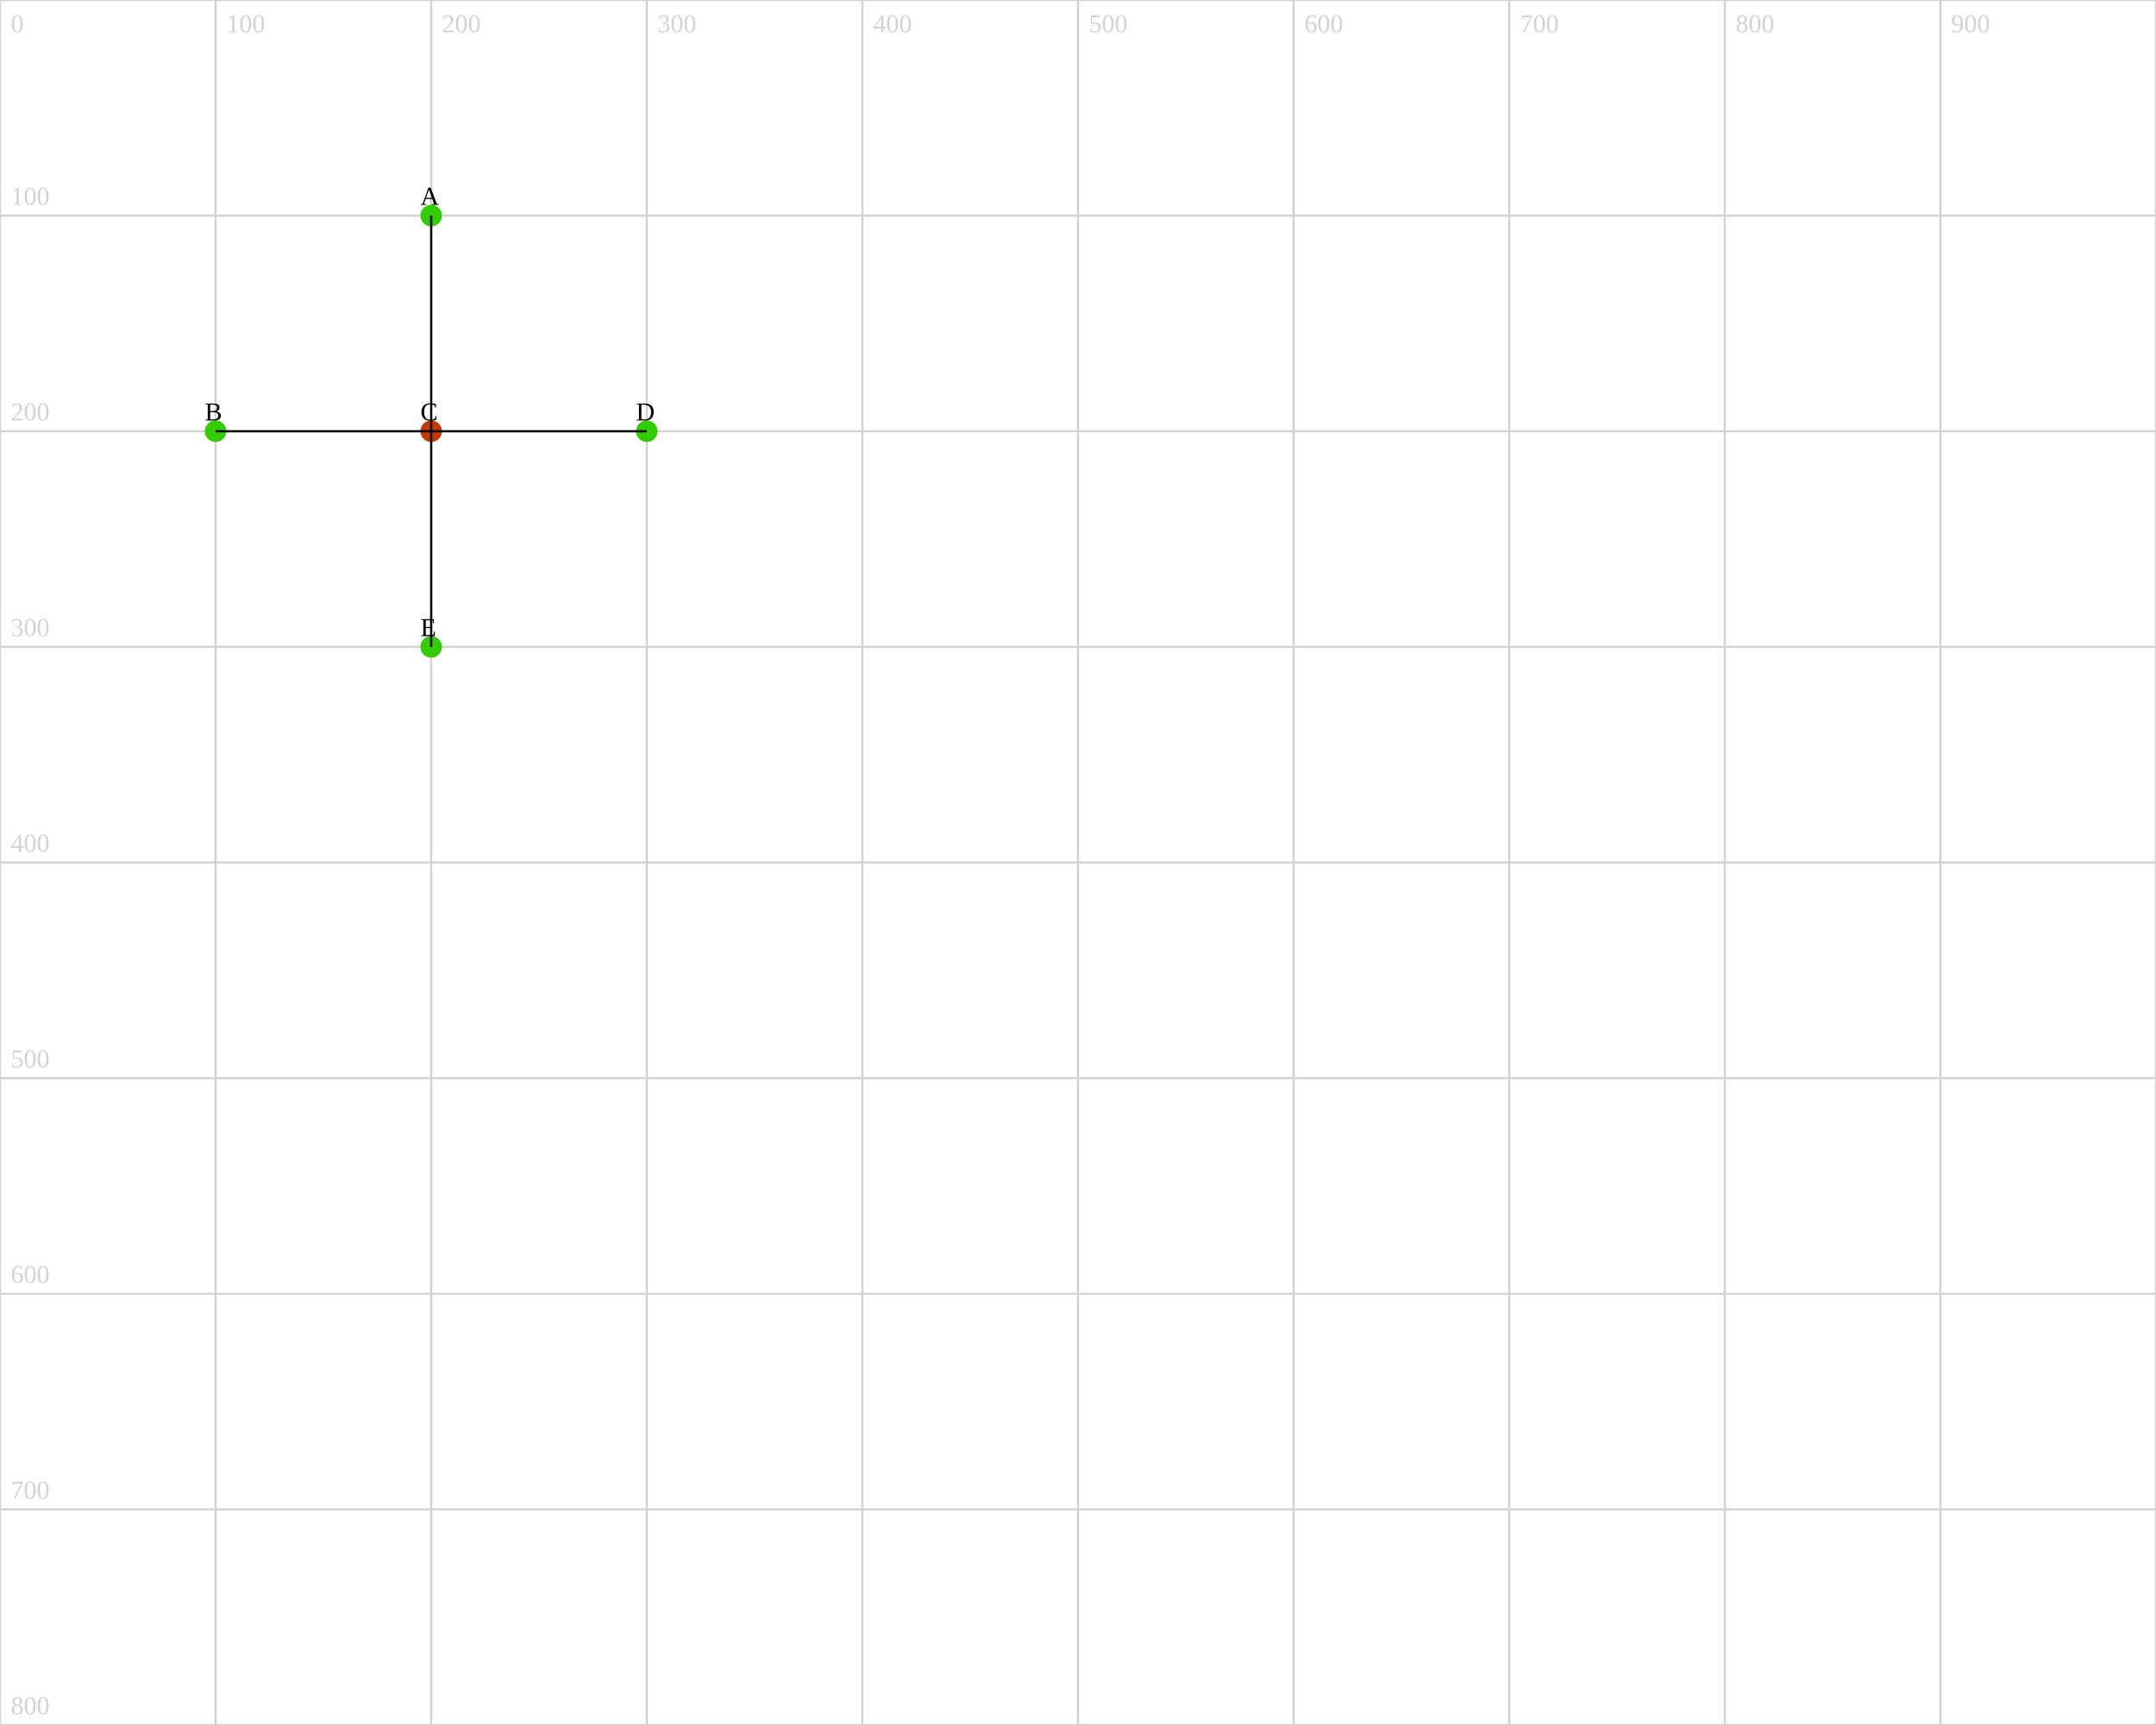
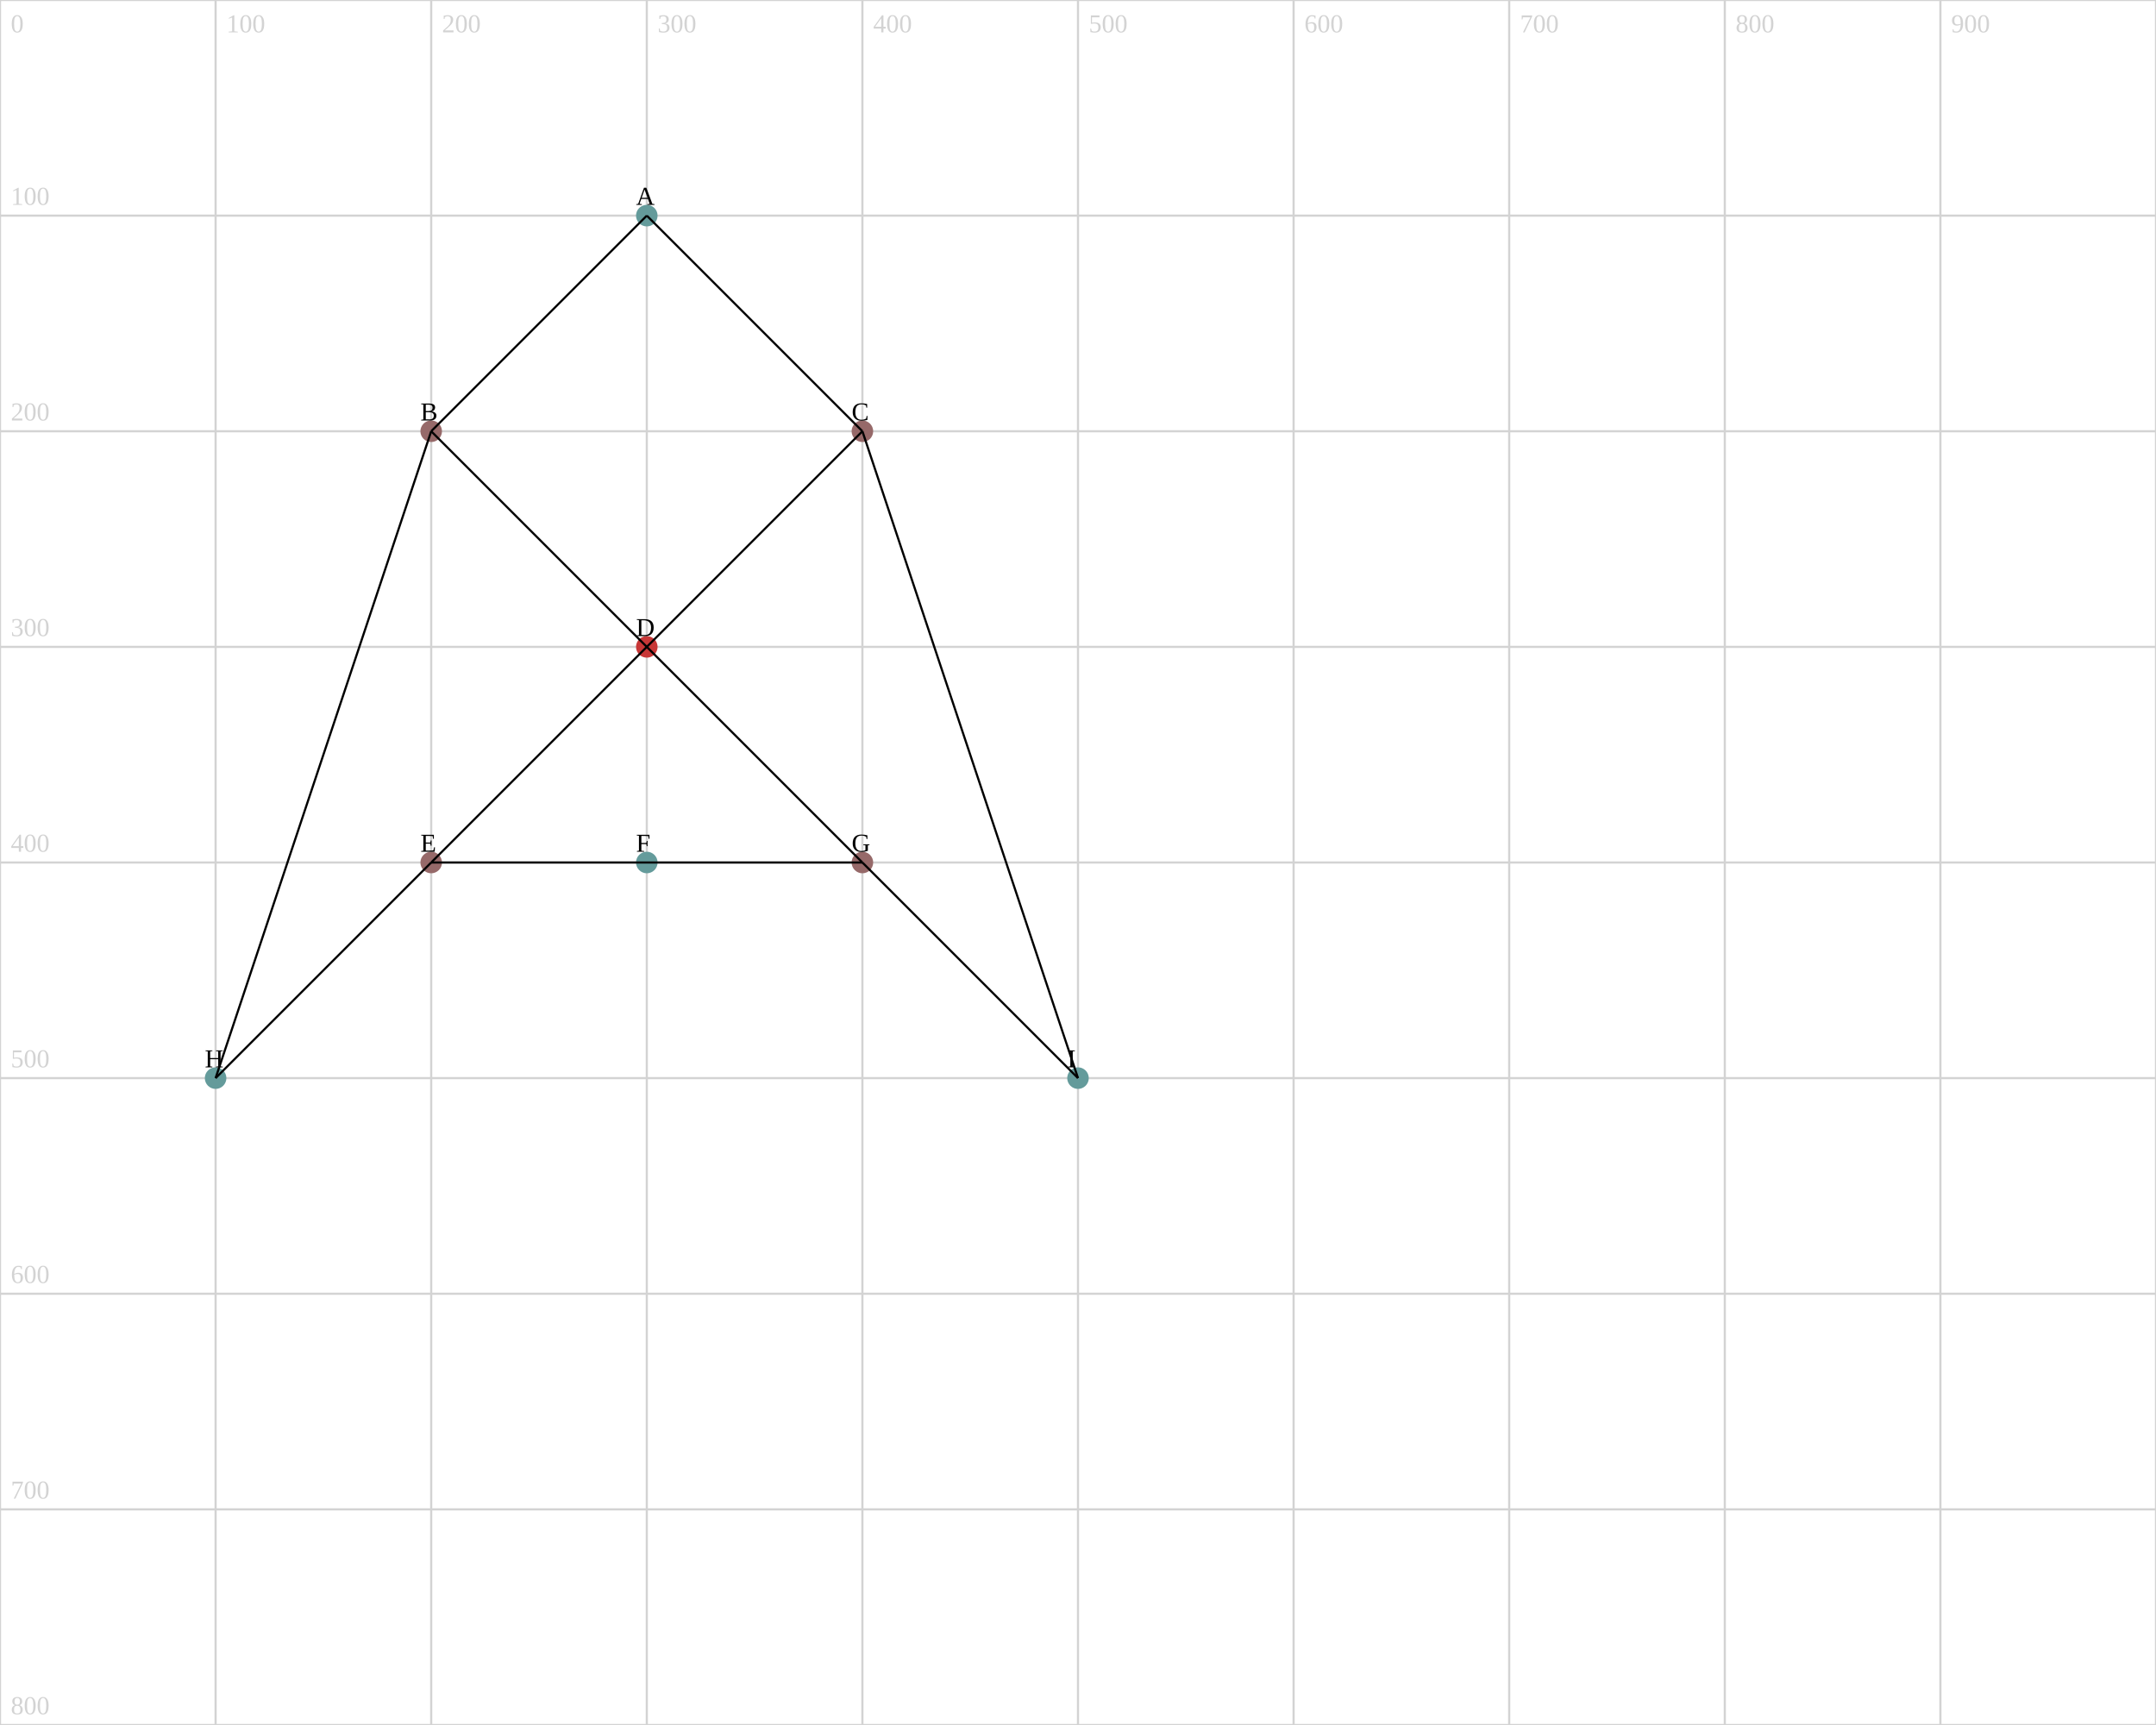
<svg xmlns="http://www.w3.org/2000/svg" version="1.1" width="1000" height="800">
  <line x1="0" y1="0" x2="1000" y2="0" stroke="lightgrey" />
  <text x="5" y="-5" fill="lightgrey">0</text>
  <line x1="0" y1="100" x2="1000" y2="100" stroke="lightgrey" />
  <text x="5" y="95" fill="lightgrey">100</text>
  <line x1="0" y1="200" x2="1000" y2="200" stroke="lightgrey" />
  <text x="5" y="195" fill="lightgrey">200</text>
  <line x1="0" y1="300" x2="1000" y2="300" stroke="lightgrey" />
  <text x="5" y="295" fill="lightgrey">300</text>
  <line x1="0" y1="400" x2="1000" y2="400" stroke="lightgrey" />
  <text x="5" y="395" fill="lightgrey">400</text>
  <line x1="0" y1="500" x2="1000" y2="500" stroke="lightgrey" />
  <text x="5" y="495" fill="lightgrey">500</text>
  <line x1="0" y1="600" x2="1000" y2="600" stroke="lightgrey" />
  <text x="5" y="595" fill="lightgrey">600</text>
  <line x1="0" y1="700" x2="1000" y2="700" stroke="lightgrey" />
  <text x="5" y="695" fill="lightgrey">700</text>
  <line x1="0" y1="800" x2="1000" y2="800" stroke="lightgrey" />
  <text x="5" y="795" fill="lightgrey">800</text>
  <line x1="0" y1="0" x2="0" y2="800" stroke="lightgrey" />
  <text x="5" y="15" fill="lightgrey">0</text>
  <line x1="100" y1="0" x2="100" y2="800" stroke="lightgrey" />
  <text x="105" y="15" fill="lightgrey">100</text>
  <line x1="200" y1="0" x2="200" y2="800" stroke="lightgrey" />
  <text x="205" y="15" fill="lightgrey">200</text>
  <line x1="300" y1="0" x2="300" y2="800" stroke="lightgrey" />
  <text x="305" y="15" fill="lightgrey">300</text>
  <line x1="400" y1="0" x2="400" y2="800" stroke="lightgrey" />
  <text x="405" y="15" fill="lightgrey">400</text>
  <line x1="500" y1="0" x2="500" y2="800" stroke="lightgrey" />
  <text x="505" y="15" fill="lightgrey">500</text>
  <line x1="600" y1="0" x2="600" y2="800" stroke="lightgrey" />
  <text x="605" y="15" fill="lightgrey">600</text>
  <line x1="700" y1="0" x2="700" y2="800" stroke="lightgrey" />
  <text x="705" y="15" fill="lightgrey">700</text>
  <line x1="800" y1="0" x2="800" y2="800" stroke="lightgrey" />
  <text x="805" y="15" fill="lightgrey">800</text>
  <line x1="900" y1="0" x2="900" y2="800" stroke="lightgrey" />
  <text x="905" y="15" fill="lightgrey">900</text>
  <line x1="1000" y1="0" x2="1000" y2="800" stroke="lightgrey" />
  <text x="1005" y="15" fill="lightgrey">1000</text>
-   <circle cx="200" cy="100" r="5" fill="rgb(50,205,0)" />
-   <text x="195" y="95" fill="rgb(0,0,0)">A</text>
-   <circle cx="100" cy="200" r="5" fill="rgb(50,205,0)" />
-   <text x="95" y="195" fill="rgb(0,0,0)">B</text>
-   <circle cx="200" cy="200" r="5" fill="rgb(200,55,0)" />
-   <text x="195" y="195" fill="rgb(0,0,0)">C</text>
-   <circle cx="300" cy="200" r="5" fill="rgb(50,205,0)" />
-   <text x="295" y="195" fill="rgb(0,0,0)">D</text>
-   <circle cx="200" cy="300" r="5" fill="rgb(50,205,0)" />
-   <text x="195" y="295" fill="rgb(0,0,0)">E</text>
-   <line x1="200" y1="100" x2="200" y2="200" stroke="rgb(0,0,0)" />
-   <line x1="100" y1="200" x2="200" y2="200" stroke="rgb(0,0,0)" />
-   <line x1="200" y1="200" x2="300" y2="200" stroke="rgb(0,0,0)" />
-   <line x1="200" y1="200" x2="200" y2="300" stroke="rgb(0,0,0)" />
+   <circle cx="300" cy="100" r="5" fill="rgb(100,155,155)" />
+   <text x="295" y="95" fill="rgb(0,0,0)">A</text>
+   <circle cx="200" cy="200" r="5" fill="rgb(150,105,105)" />
+   <text x="195" y="195" fill="rgb(0,0,0)">B</text>
+   <circle cx="400" cy="200" r="5" fill="rgb(150,105,105)" />
+   <text x="395" y="195" fill="rgb(0,0,0)">C</text>
+   <circle cx="300" cy="300" r="5" fill="rgb(200,55,55)" />
+   <text x="295" y="295" fill="rgb(0,0,0)">D</text>
+   <circle cx="200" cy="400" r="5" fill="rgb(150,105,105)" />
+   <text x="195" y="395" fill="rgb(0,0,0)">E</text>
+   <circle cx="300" cy="400" r="5" fill="rgb(100,155,155)" />
+   <text x="295" y="395" fill="rgb(0,0,0)">F</text>
+   <circle cx="400" cy="400" r="5" fill="rgb(150,105,105)" />
+   <text x="395" y="395" fill="rgb(0,0,0)">G</text>
+   <circle cx="100" cy="500" r="5" fill="rgb(100,155,155)" />
+   <text x="95" y="495" fill="rgb(0,0,0)">H</text>
+   <circle cx="500" cy="500" r="5" fill="rgb(100,155,155)" />
+   <text x="495" y="495" fill="rgb(0,0,0)">I</text>
+   <line x1="300" y1="100" x2="200" y2="200" stroke="rgb(0,0,0)" />
+   <line x1="300" y1="100" x2="400" y2="200" stroke="rgb(0,0,0)" />
+   <line x1="200" y1="200" x2="300" y2="300" stroke="rgb(0,0,0)" />
+   <line x1="400" y1="200" x2="300" y2="300" stroke="rgb(0,0,0)" />
+   <line x1="300" y1="300" x2="200" y2="400" stroke="rgb(0,0,0)" />
+   <line x1="300" y1="300" x2="400" y2="400" stroke="rgb(0,0,0)" />
+   <line x1="200" y1="200" x2="100" y2="500" stroke="rgb(0,0,0)" />
+   <line x1="400" y1="200" x2="500" y2="500" stroke="rgb(0,0,0)" />
+   <line x1="200" y1="400" x2="300" y2="400" stroke="rgb(0,0,0)" />
+   <line x1="300" y1="400" x2="400" y2="400" stroke="rgb(0,0,0)" />
+   <line x1="400" y1="400" x2="500" y2="500" stroke="rgb(0,0,0)" />
+   <line x1="200" y1="400" x2="100" y2="500" stroke="rgb(0,0,0)" />
</svg>
